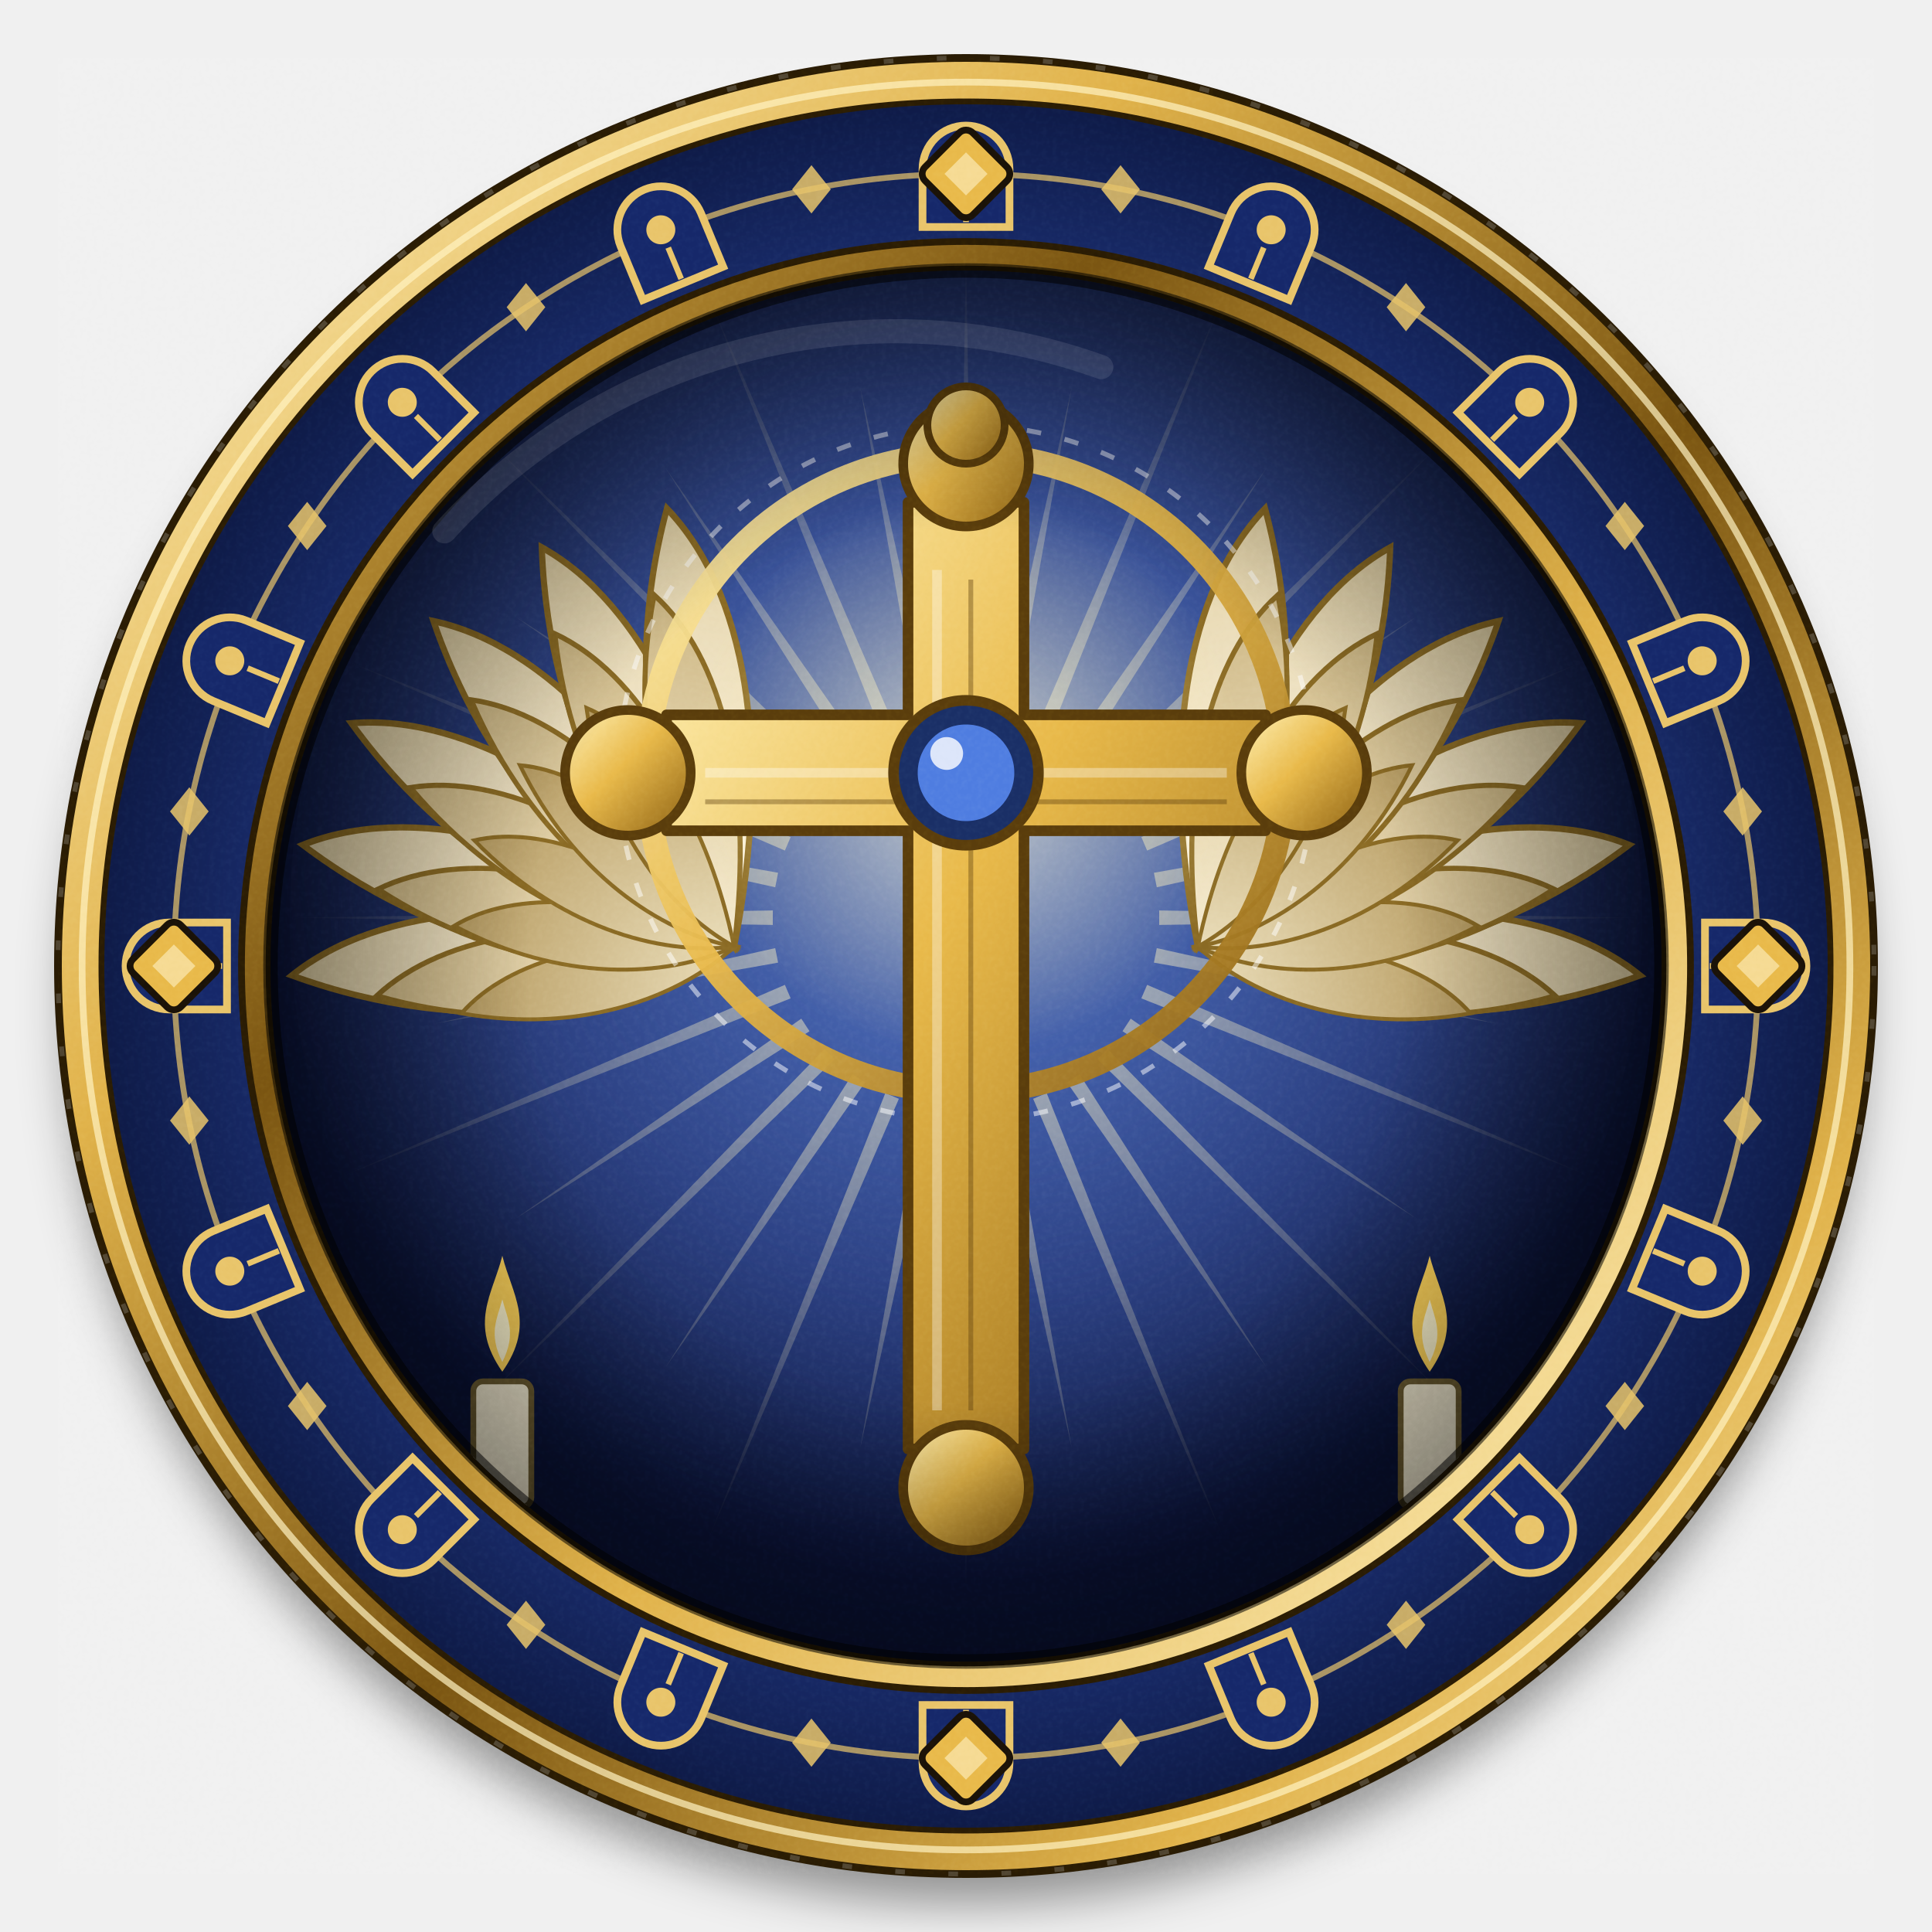
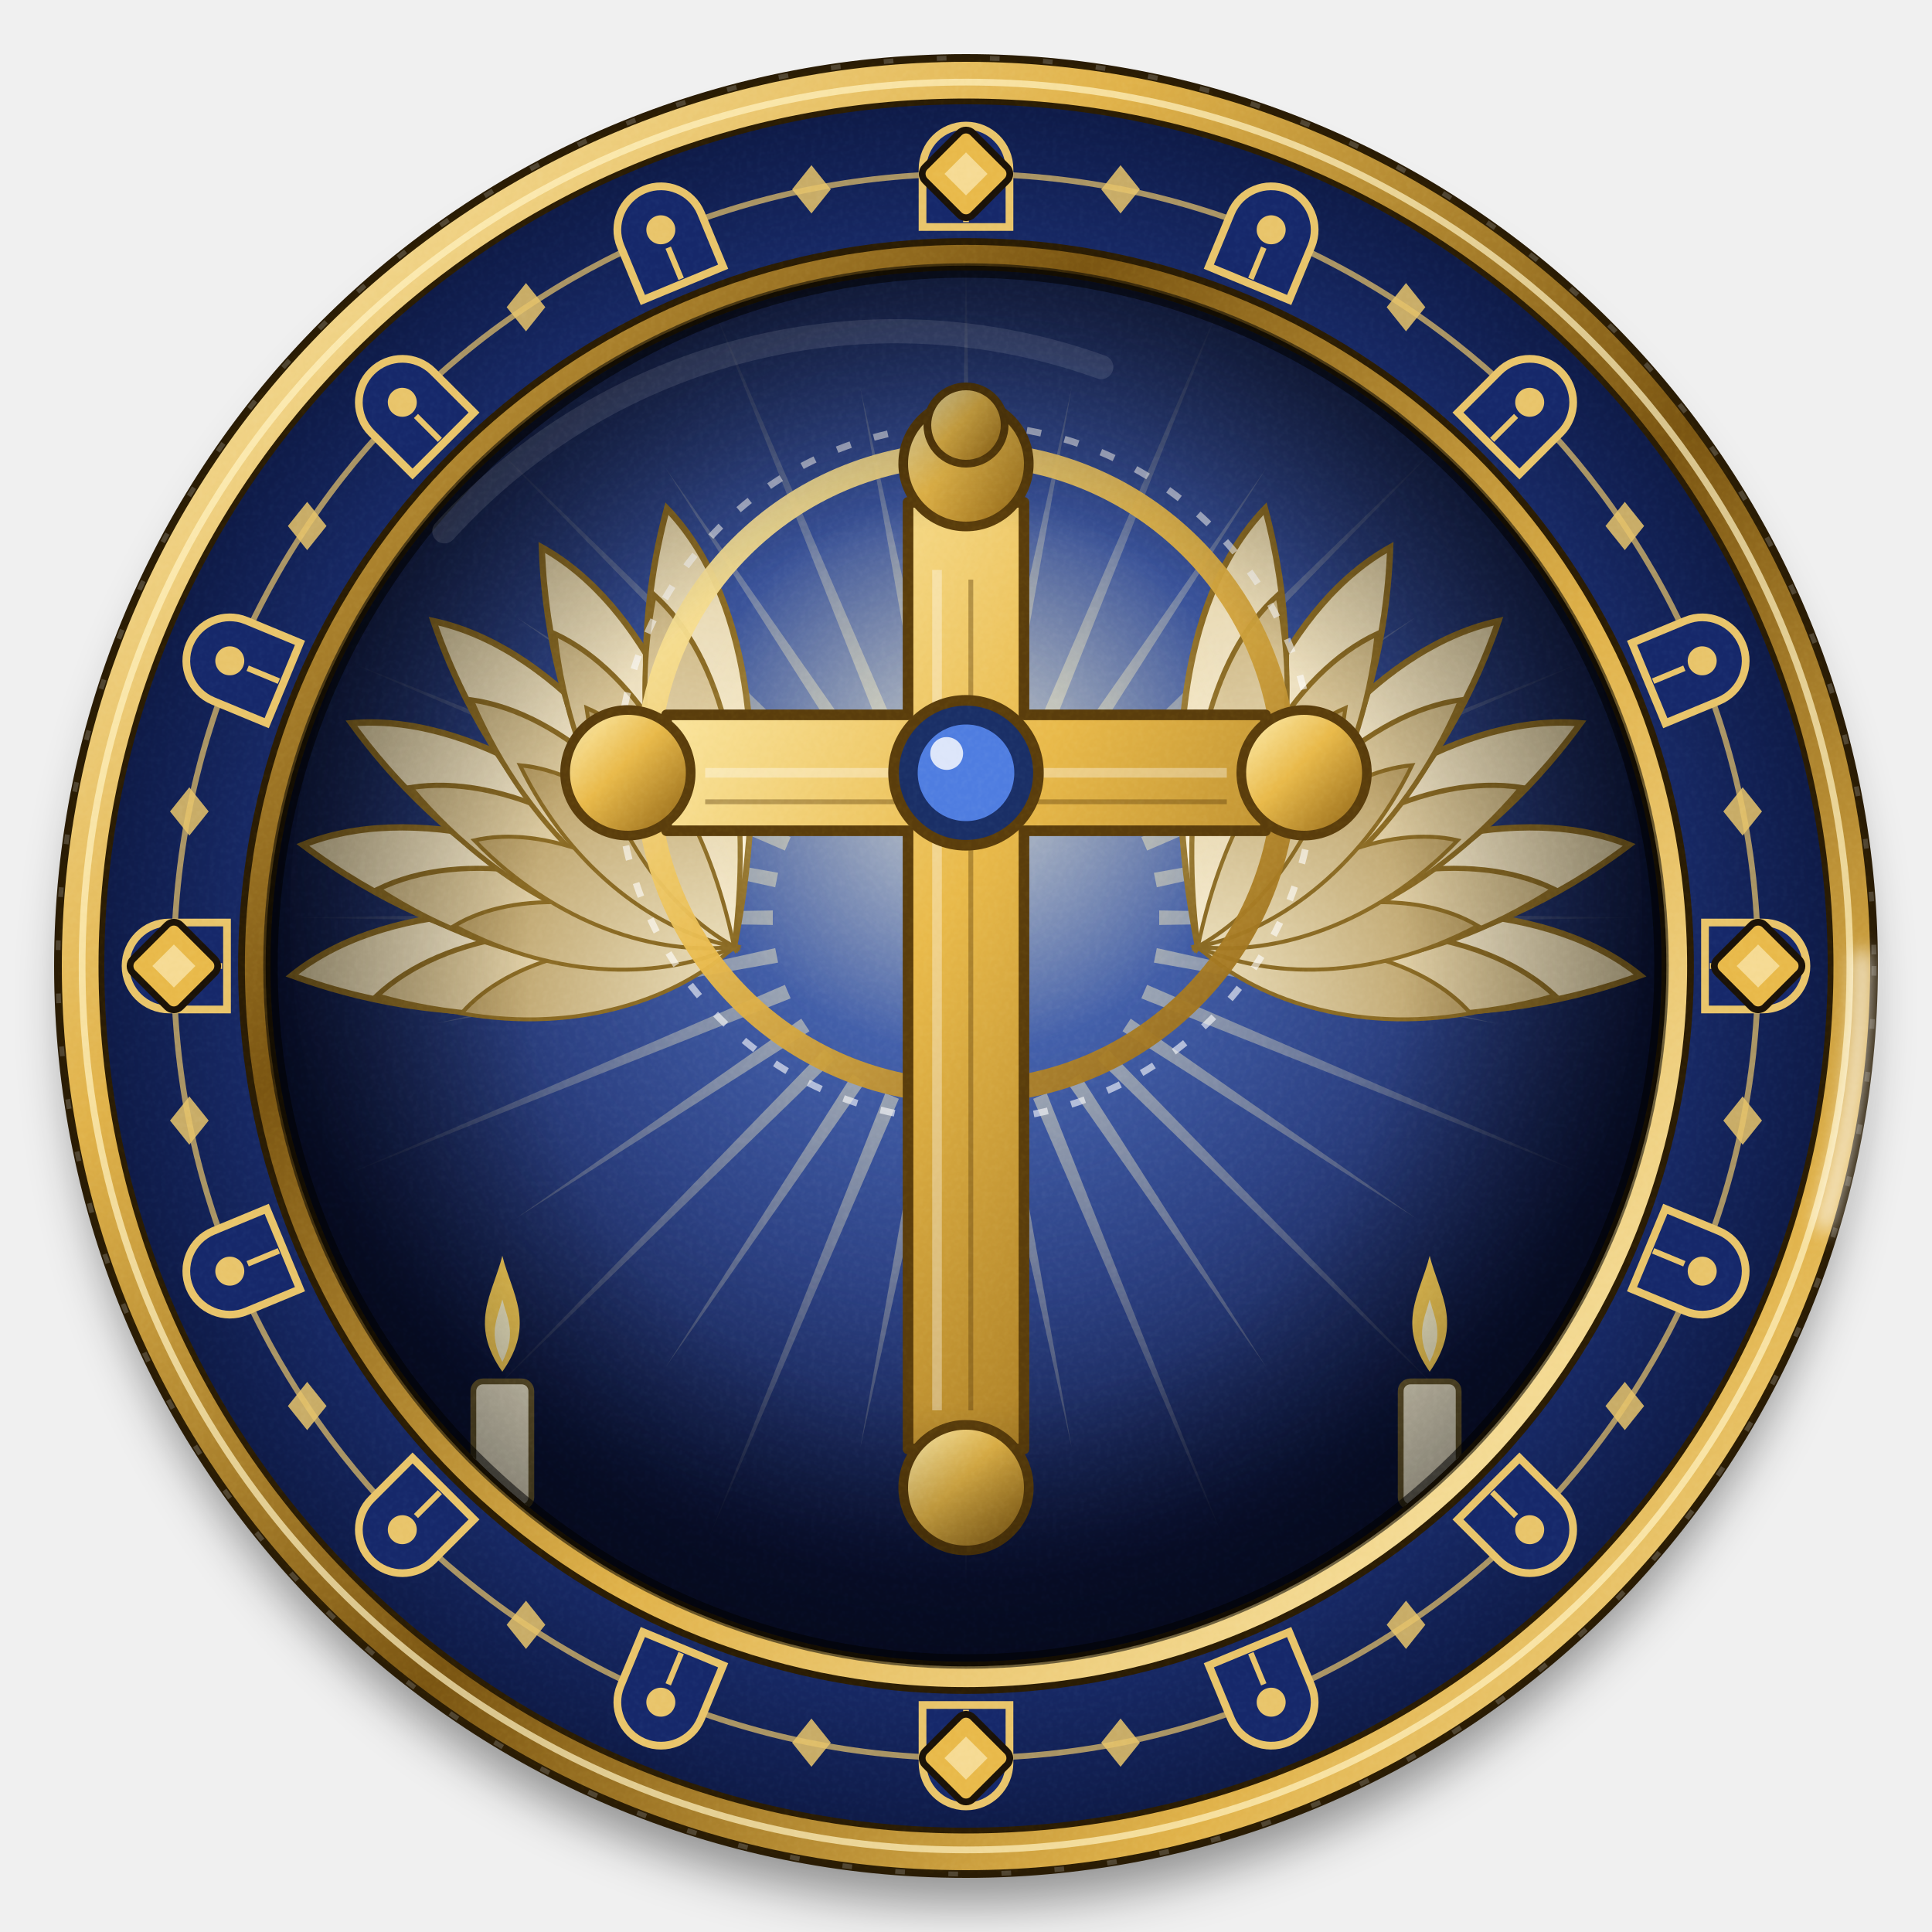
<svg xmlns="http://www.w3.org/2000/svg" width="400" height="400" viewBox="0 0 400 400" role="img" aria-label="Жрец">
  <defs>
-     <style>.p-fl{transform-box:fill-box;transform-origin:50% 100%;animation:p-fl 1.6s ease-in-out infinite alternate}@keyframes p-fl{from{transform:scale(1,.9) rotate(-3deg)}to{transform:scale(.92,1.08) rotate(3deg)}}
+     <style>.p-br{transform-box:fill-box;transform-origin:center;animation:p-br 7s ease-in-out infinite alternate}@keyframes p-br{from{transform:translateY(1.5px) scale(.996)}to{transform:translateY(-2px) scale(1.012)}}.p-rim{transform-box:fill-box;transform-origin:center;animation:p-rim 8s linear infinite}@keyframes p-rim{to{transform:rotate(360deg)}}.p-gem{animation:p-gem 3s ease-in-out infinite}@keyframes p-gem{0%,100%{opacity:.7}50%{opacity:1}}.p-fl{transform-box:fill-box;transform-origin:50% 100%;animation:p-fl 1.6s ease-in-out infinite alternate}@keyframes p-fl{from{transform:scale(1,.9) rotate(-3deg)}to{transform:scale(.92,1.08) rotate(3deg)}}
.p-sp{opacity:0;animation:p-sp 4.4s ease-in-out infinite;transform-box:fill-box;transform-origin:center}@keyframes p-sp{0%,100%{opacity:0;transform:scale(.4)}50%{opacity:1;transform:scale(1.2)}}
+ .p-halo{transform-box:fill-box;transform-origin:center;animation:p-halo 24s linear infinite}@keyframes p-halo{to{transform:rotate(360deg)}}
+ .p-rays{transform-box:fill-box;transform-origin:center;animation:p-halo 90s linear infinite}
+ .p-pulse{animation:p-pulse 3.5s ease-in-out infinite alternate}@keyframes p-pulse{from{opacity:.55}to{opacity:1}}
.p-wing{transform-box:fill-box;transform-origin:center;animation:p-w 6s ease-in-out infinite alternate}@keyframes p-w{from{transform:scale(1)}to{transform:scale(1.025)}}@media (prefers-reduced-motion:reduce){*{animation:none!important}}</style>
    <linearGradient id="p-metal" x1="0" y1="0" x2="1" y2="1">
      <stop offset="0" stop-color="#fff2c0" />
      <stop offset=".3" stop-color="#e0b24a" />
      <stop offset=".55" stop-color="#7a5512" />
      <stop offset=".8" stop-color="#e0b24a" />
      <stop offset="1" stop-color="#fff2c0" />
    </linearGradient>
    <linearGradient id="p-metal2" x1="1" y1="1" x2="0" y2="0">
      <stop offset="0" stop-color="#fff2c0" />
      <stop offset=".4" stop-color="#e0b24a" />
      <stop offset=".7" stop-color="#7a5512" />
      <stop offset="1" stop-color="#e0b24a" />
    </linearGradient>
    <radialGradient id="p-field" cx="200" cy="178" r="150" gradientUnits="userSpaceOnUse">
      <stop offset="0" stop-color="#3b5aa8" />
      <stop offset=".6" stop-color="#1f3170" />
      <stop offset="1" stop-color="#0a1235" />
    </radialGradient>
    <radialGradient id="p-vig" cx="200" cy="200" r="146" gradientUnits="userSpaceOnUse">
      <stop offset=".62" stop-color="#000" stop-opacity="0" />
      <stop offset="1" stop-color="#000" stop-opacity=".46" />
    </radialGradient>
    <radialGradient id="p-ringfill" cx="200" cy="200" r="180" gradientUnits="userSpaceOnUse">
      <stop offset=".78" stop-color="#1a2d6e" />
      <stop offset="1" stop-color="#0e1a46" />
    </radialGradient>
    <filter id="p-bl" x="-30%" y="-30%" width="160%" height="160%">
      <feGaussianBlur stdDeviation="5" />
    </filter>
    <filter id="p-bl2" x="-50%" y="-50%" width="200%" height="200%">
      <feGaussianBlur stdDeviation="2" />
    </filter>
    <filter id="p-grain" x="0" y="0" width="100%" height="100%">
      <feTurbulence type="fractalNoise" baseFrequency=".9" numOctaves="2" seed="4" />
      <feColorMatrix type="matrix" values="0 0 0 0 1  0 0 0 0 .95  0 0 0 0 .85  0 0 0 .7 -.28" />
    </filter>
    <clipPath id="p-clip">
      <circle cx="200" cy="200" r="144" />
    </clipPath>
+     <clipPath id="p-rim">
+       <circle cx="200" cy="200" r="188" />
+     </clipPath>
    <linearGradient id="p-gold" x1="0" y1="0" x2="1" y2="1">
      <stop offset="0" stop-color="#fff2b8" />
      <stop offset=".45" stop-color="#e8b94a" />
      <stop offset="1" stop-color="#8a5f12" />
    </linearGradient>
    <linearGradient id="p-w1" x1="0" y1="0" x2="1" y2="0">
      <stop offset="0" stop-color="#fffaf0" />
      <stop offset="1" stop-color="#e3d2a6" />
    </linearGradient>
    <linearGradient id="p-w2" x1="0" y1="0" x2="1" y2="0">
      <stop offset="0" stop-color="#f6ecd2" />
      <stop offset="1" stop-color="#cdb784" />
    </linearGradient>
    <linearGradient id="p-w3" x1="0" y1="0" x2="1" y2="0">
      <stop offset="0" stop-color="#e9dcb8" />
      <stop offset="1" stop-color="#b79c62" />
    </linearGradient>
    <radialGradient id="p-ray" cx="200" cy="190" r="140" gradientUnits="userSpaceOnUse">
      <stop offset="0" stop-color="#fff4c0" stop-opacity=".65" />
      <stop offset="1" stop-color="#fff4c0" stop-opacity="0" />
    </radialGradient>
    <radialGradient id="p-aura">
      <stop offset="0" stop-color="#fff8d6" stop-opacity=".7" />
      <stop offset="1" stop-color="#ffe9a0" stop-opacity="0" />
    </radialGradient>
    <radialGradient id="p-sky" cx="200" cy="170" r="150" gradientUnits="userSpaceOnUse">
      <stop offset="0" stop-color="#6c8fe0" stop-opacity=".5" />
      <stop offset="1" stop-color="#6c8fe0" stop-opacity="0" />
    </radialGradient>
  </defs>
  <circle cx="200" cy="208" r="186" fill="#000" opacity=".4" filter="url(#p-bl)" />
  <circle cx="200" cy="200" r="188" fill="url(#p-metal)" />
  <circle cx="200" cy="200" r="188" fill="none" stroke="#2a1c04" stroke-width="1.6" />
  <circle cx="200" cy="200" r="183" fill="none" stroke="#fff2c0" stroke-width="1.4" opacity=".7" />
  <circle cx="200" cy="200" r="179" fill="url(#p-ringfill)" stroke="#2a1c04" stroke-width="1.2" />
  <circle cx="200" cy="200" r="164" fill="none" stroke="#e8c46a" stroke-width="1.2" opacity=".7" />
  <g transform="translate(200.0 36.0) rotate(0.0)">
    <path d="M-9,11 V-1 A9,9 0 0 1 9,-1 V11 Z" fill="#16286a" stroke="#e8c46a" stroke-width="1.6" />
    <circle cx="0" cy="-1" r="3" fill="#e8c46a" />
    <path d="M0,3 V10" stroke="#e8c46a" stroke-width="1.2" />
  </g>
  <path d="M232.0,34.2 l4,5 l-4,5 l-4,-5 Z" fill="#e8c46a" opacity=".85" />
  <g transform="translate(262.8 48.5) rotate(22.5)">
    <path d="M-9,11 V-1 A9,9 0 0 1 9,-1 V11 Z" fill="#16286a" stroke="#e8c46a" stroke-width="1.6" />
    <circle cx="0" cy="-1" r="3" fill="#e8c46a" />
    <path d="M0,3 V10" stroke="#e8c46a" stroke-width="1.2" />
  </g>
  <path d="M291.1,58.6 l4,5 l-4,5 l-4,-5 Z" fill="#e8c46a" opacity=".85" />
  <g transform="translate(316.0 84.0) rotate(45.0)">
    <path d="M-9,11 V-1 A9,9 0 0 1 9,-1 V11 Z" fill="#16286a" stroke="#e8c46a" stroke-width="1.6" />
    <circle cx="0" cy="-1" r="3" fill="#e8c46a" />
    <path d="M0,3 V10" stroke="#e8c46a" stroke-width="1.2" />
  </g>
  <path d="M336.4,103.9 l4,5 l-4,5 l-4,-5 Z" fill="#e8c46a" opacity=".85" />
  <g transform="translate(351.5 137.2) rotate(67.5)">
    <path d="M-9,11 V-1 A9,9 0 0 1 9,-1 V11 Z" fill="#16286a" stroke="#e8c46a" stroke-width="1.6" />
    <circle cx="0" cy="-1" r="3" fill="#e8c46a" />
    <path d="M0,3 V10" stroke="#e8c46a" stroke-width="1.2" />
  </g>
  <path d="M360.8,163.0 l4,5 l-4,5 l-4,-5 Z" fill="#e8c46a" opacity=".85" />
  <g transform="translate(364.0 200.0) rotate(90.0)">
    <path d="M-9,11 V-1 A9,9 0 0 1 9,-1 V11 Z" fill="#16286a" stroke="#e8c46a" stroke-width="1.6" />
    <circle cx="0" cy="-1" r="3" fill="#e8c46a" />
    <path d="M0,3 V10" stroke="#e8c46a" stroke-width="1.2" />
  </g>
  <path d="M360.8,227.0 l4,5 l-4,5 l-4,-5 Z" fill="#e8c46a" opacity=".85" />
  <g transform="translate(351.5 262.8) rotate(112.5)">
    <path d="M-9,11 V-1 A9,9 0 0 1 9,-1 V11 Z" fill="#16286a" stroke="#e8c46a" stroke-width="1.6" />
    <circle cx="0" cy="-1" r="3" fill="#e8c46a" />
    <path d="M0,3 V10" stroke="#e8c46a" stroke-width="1.2" />
  </g>
  <path d="M336.4,286.1 l4,5 l-4,5 l-4,-5 Z" fill="#e8c46a" opacity=".85" />
  <g transform="translate(316.0 316.0) rotate(135.0)">
    <path d="M-9,11 V-1 A9,9 0 0 1 9,-1 V11 Z" fill="#16286a" stroke="#e8c46a" stroke-width="1.6" />
    <circle cx="0" cy="-1" r="3" fill="#e8c46a" />
    <path d="M0,3 V10" stroke="#e8c46a" stroke-width="1.2" />
  </g>
  <path d="M291.1,331.4 l4,5 l-4,5 l-4,-5 Z" fill="#e8c46a" opacity=".85" />
  <g transform="translate(262.8 351.5) rotate(157.5)">
    <path d="M-9,11 V-1 A9,9 0 0 1 9,-1 V11 Z" fill="#16286a" stroke="#e8c46a" stroke-width="1.6" />
    <circle cx="0" cy="-1" r="3" fill="#e8c46a" />
    <path d="M0,3 V10" stroke="#e8c46a" stroke-width="1.2" />
  </g>
  <path d="M232.0,355.8 l4,5 l-4,5 l-4,-5 Z" fill="#e8c46a" opacity=".85" />
  <g transform="translate(200.0 364.0) rotate(180.0)">
    <path d="M-9,11 V-1 A9,9 0 0 1 9,-1 V11 Z" fill="#16286a" stroke="#e8c46a" stroke-width="1.6" />
    <circle cx="0" cy="-1" r="3" fill="#e8c46a" />
    <path d="M0,3 V10" stroke="#e8c46a" stroke-width="1.2" />
  </g>
  <path d="M168.0,355.8 l4,5 l-4,5 l-4,-5 Z" fill="#e8c46a" opacity=".85" />
  <g transform="translate(137.2 351.5) rotate(202.5)">
    <path d="M-9,11 V-1 A9,9 0 0 1 9,-1 V11 Z" fill="#16286a" stroke="#e8c46a" stroke-width="1.6" />
    <circle cx="0" cy="-1" r="3" fill="#e8c46a" />
    <path d="M0,3 V10" stroke="#e8c46a" stroke-width="1.2" />
  </g>
  <path d="M108.9,331.4 l4,5 l-4,5 l-4,-5 Z" fill="#e8c46a" opacity=".85" />
  <g transform="translate(84.0 316.0) rotate(225.0)">
    <path d="M-9,11 V-1 A9,9 0 0 1 9,-1 V11 Z" fill="#16286a" stroke="#e8c46a" stroke-width="1.6" />
    <circle cx="0" cy="-1" r="3" fill="#e8c46a" />
    <path d="M0,3 V10" stroke="#e8c46a" stroke-width="1.2" />
  </g>
  <path d="M63.6,286.1 l4,5 l-4,5 l-4,-5 Z" fill="#e8c46a" opacity=".85" />
  <g transform="translate(48.5 262.8) rotate(247.5)">
    <path d="M-9,11 V-1 A9,9 0 0 1 9,-1 V11 Z" fill="#16286a" stroke="#e8c46a" stroke-width="1.6" />
    <circle cx="0" cy="-1" r="3" fill="#e8c46a" />
    <path d="M0,3 V10" stroke="#e8c46a" stroke-width="1.2" />
  </g>
  <path d="M39.2,227.0 l4,5 l-4,5 l-4,-5 Z" fill="#e8c46a" opacity=".85" />
  <g transform="translate(36.0 200.0) rotate(270.0)">
    <path d="M-9,11 V-1 A9,9 0 0 1 9,-1 V11 Z" fill="#16286a" stroke="#e8c46a" stroke-width="1.6" />
    <circle cx="0" cy="-1" r="3" fill="#e8c46a" />
    <path d="M0,3 V10" stroke="#e8c46a" stroke-width="1.2" />
  </g>
  <path d="M39.2,163.0 l4,5 l-4,5 l-4,-5 Z" fill="#e8c46a" opacity=".85" />
  <g transform="translate(48.5 137.2) rotate(292.5)">
    <path d="M-9,11 V-1 A9,9 0 0 1 9,-1 V11 Z" fill="#16286a" stroke="#e8c46a" stroke-width="1.6" />
    <circle cx="0" cy="-1" r="3" fill="#e8c46a" />
    <path d="M0,3 V10" stroke="#e8c46a" stroke-width="1.2" />
  </g>
  <path d="M63.6,103.9 l4,5 l-4,5 l-4,-5 Z" fill="#e8c46a" opacity=".85" />
  <g transform="translate(84.0 84.0) rotate(315.0)">
    <path d="M-9,11 V-1 A9,9 0 0 1 9,-1 V11 Z" fill="#16286a" stroke="#e8c46a" stroke-width="1.6" />
    <circle cx="0" cy="-1" r="3" fill="#e8c46a" />
    <path d="M0,3 V10" stroke="#e8c46a" stroke-width="1.2" />
  </g>
  <path d="M108.9,58.6 l4,5 l-4,5 l-4,-5 Z" fill="#e8c46a" opacity=".85" />
  <g transform="translate(137.2 48.5) rotate(337.5)">
    <path d="M-9,11 V-1 A9,9 0 0 1 9,-1 V11 Z" fill="#16286a" stroke="#e8c46a" stroke-width="1.6" />
    <circle cx="0" cy="-1" r="3" fill="#e8c46a" />
    <path d="M0,3 V10" stroke="#e8c46a" stroke-width="1.2" />
  </g>
  <path d="M168.0,34.2 l4,5 l-4,5 l-4,-5 Z" fill="#e8c46a" opacity=".85" />
  <circle cx="200" cy="200" r="150" fill="url(#p-metal2)" stroke="#2a1c04" stroke-width="1.4" />
  <circle cx="200" cy="200" r="145" fill="#2a1c04" />
  <circle cx="200" cy="200" r="144" fill="url(#p-field)" />
  <g clip-path="url(#p-clip)">
-     <circle cx="200" cy="190" r="140" fill="url(#p-sky)" />
-     <path d="M240.0,188.5 L340.0,190.0 L240.0,191.5 Z" fill="url(#p-ray)" />
-     <path d="M239.5,196.3 L309.8,211.9 L238.9,199.3 Z" fill="url(#p-ray)" />
-     <path d="M237.5,203.9 L329.3,243.6 L236.3,206.7 Z" fill="url(#p-ray)" />
-     <path d="M234.1,210.9 L293.1,252.2 L232.4,213.5 Z" fill="url(#p-ray)" />
-     <path d="M229.3,217.2 L299.0,289.0 L227.2,219.3 Z" fill="url(#p-ray)" />
-     <path d="M223.5,222.4 L262.2,283.1 L220.9,224.1 Z" fill="url(#p-ray)" />
-     <path d="M216.7,226.3 L253.6,319.3 L213.9,227.5 Z" fill="url(#p-ray)" />
-     <path d="M209.3,228.9 L221.9,299.8 L206.3,229.5 Z" fill="url(#p-ray)" />
-     <path d="M201.5,230.0 L200.0,330.0 L198.5,230.0 Z" fill="url(#p-ray)" />
-     <path d="M193.7,229.5 L178.1,299.8 L190.7,228.9 Z" fill="url(#p-ray)" />
-     <path d="M186.1,227.5 L146.4,319.3 L183.3,226.3 Z" fill="url(#p-ray)" />
-     <path d="M179.1,224.1 L137.8,283.1 L176.5,222.4 Z" fill="url(#p-ray)" />
-     <path d="M172.8,219.3 L101.0,289.0 L170.7,217.2 Z" fill="url(#p-ray)" />
-     <path d="M167.6,213.5 L106.9,252.2 L165.9,210.9 Z" fill="url(#p-ray)" />
-     <path d="M163.7,206.7 L70.7,243.6 L162.5,203.9 Z" fill="url(#p-ray)" />
-     <path d="M161.1,199.3 L90.2,211.9 L160.5,196.3 Z" fill="url(#p-ray)" />
-     <path d="M160.0,191.5 L60.0,190.0 L160.0,188.5 Z" fill="url(#p-ray)" />
-     <path d="M160.5,183.7 L90.2,168.1 L161.1,180.7 Z" fill="url(#p-ray)" />
-     <path d="M162.5,176.1 L70.7,136.4 L163.7,173.3 Z" fill="url(#p-ray)" />
-     <path d="M165.9,169.1 L106.9,127.8 L167.6,166.5 Z" fill="url(#p-ray)" />
-     <path d="M170.7,162.8 L101.0,91.0 L172.8,160.7 Z" fill="url(#p-ray)" />
-     <path d="M176.5,157.6 L137.8,96.9 L179.1,155.9 Z" fill="url(#p-ray)" />
-     <path d="M183.3,153.7 L146.4,60.7 L186.1,152.5 Z" fill="url(#p-ray)" />
-     <path d="M190.7,151.1 L178.1,80.2 L193.7,150.5 Z" fill="url(#p-ray)" />
-     <path d="M198.5,150.0 L200.0,50.0 L201.5,150.0 Z" fill="url(#p-ray)" />
-     <path d="M206.3,150.5 L221.9,80.2 L209.3,151.1 Z" fill="url(#p-ray)" />
-     <path d="M213.9,152.5 L253.6,60.7 L216.7,153.7 Z" fill="url(#p-ray)" />
-     <path d="M220.9,155.9 L262.2,96.9 L223.5,157.6 Z" fill="url(#p-ray)" />
-     <path d="M227.2,160.7 L299.0,91.0 L229.3,162.8 Z" fill="url(#p-ray)" />
-     <path d="M232.4,166.5 L293.1,127.8 L234.1,169.1 Z" fill="url(#p-ray)" />
-     <path d="M236.3,173.3 L329.3,136.4 L237.5,176.1 Z" fill="url(#p-ray)" />
-     <path d="M238.9,180.7 L309.8,168.1 L239.5,183.7 Z" fill="url(#p-ray)" />
-     <g class="p-wing">
-       <path d="M0,0 C10,-14 30,-26 56,-26 C48,-12 28,-2 0,0 Z" transform="translate(152 196) rotate(200) scale(1.50 1.42)" fill="url(#p-w1)" stroke="#8a6a24" stroke-width=".9" />
-       <path d="M0,0 C10,-14 30,-26 56,-26 C48,-12 28,-2 0,0 Z" transform="translate(152 196) rotate(217) scale(1.50 1.42)" fill="url(#p-w1)" stroke="#8a6a24" stroke-width=".9" />
-       <path d="M0,0 C10,-14 30,-26 56,-26 C48,-12 28,-2 0,0 Z" transform="translate(152 196) rotate(234) scale(1.50 1.42)" fill="url(#p-w1)" stroke="#8a6a24" stroke-width=".9" />
-       <path d="M0,0 C10,-14 30,-26 56,-26 C48,-12 28,-2 0,0 Z" transform="translate(152 196) rotate(251) scale(1.50 1.42)" fill="url(#p-w1)" stroke="#8a6a24" stroke-width=".9" />
-       <path d="M0,0 C10,-14 30,-26 56,-26 C48,-12 28,-2 0,0 Z" transform="translate(152 196) rotate(268) scale(1.50 1.42)" fill="url(#p-w1)" stroke="#8a6a24" stroke-width=".9" />
-       <path d="M0,0 C10,-14 30,-26 56,-26 C48,-12 28,-2 0,0 Z" transform="translate(152 196) rotate(285) scale(1.50 1.42)" fill="url(#p-w1)" stroke="#8a6a24" stroke-width=".9" />
-       <path d="M0,0 C10,-14 30,-26 56,-26 C48,-12 28,-2 0,0 Z" transform="translate(152 196) rotate(196) scale(1.22 1.16)" fill="url(#p-w2)" stroke="#8a6a24" stroke-width=".9" />
-       <path d="M0,0 C10,-14 30,-26 56,-26 C48,-12 28,-2 0,0 Z" transform="translate(152 196) rotate(213) scale(1.22 1.16)" fill="url(#p-w2)" stroke="#8a6a24" stroke-width=".9" />
-       <path d="M0,0 C10,-14 30,-26 56,-26 C48,-12 28,-2 0,0 Z" transform="translate(152 196) rotate(230) scale(1.22 1.16)" fill="url(#p-w2)" stroke="#8a6a24" stroke-width=".9" />
-       <path d="M0,0 C10,-14 30,-26 56,-26 C48,-12 28,-2 0,0 Z" transform="translate(152 196) rotate(247) scale(1.22 1.16)" fill="url(#p-w2)" stroke="#8a6a24" stroke-width=".9" />
-       <path d="M0,0 C10,-14 30,-26 56,-26 C48,-12 28,-2 0,0 Z" transform="translate(152 196) rotate(264) scale(1.22 1.16)" fill="url(#p-w2)" stroke="#8a6a24" stroke-width=".9" />
-       <path d="M0,0 C10,-14 30,-26 56,-26 C48,-12 28,-2 0,0 Z" transform="translate(152 196) rotate(281) scale(1.22 1.16)" fill="url(#p-w2)" stroke="#8a6a24" stroke-width=".9" />
-       <path d="M0,0 C10,-14 30,-26 56,-26 C48,-12 28,-2 0,0 Z" transform="translate(152 196) rotate(190) scale(0.95 0.90)" fill="url(#p-w3)" stroke="#8a6a24" stroke-width=".9" />
-       <path d="M0,0 C10,-14 30,-26 56,-26 C48,-12 28,-2 0,0 Z" transform="translate(152 196) rotate(208) scale(0.95 0.90)" fill="url(#p-w3)" stroke="#8a6a24" stroke-width=".9" />
-       <path d="M0,0 C10,-14 30,-26 56,-26 C48,-12 28,-2 0,0 Z" transform="translate(152 196) rotate(226) scale(0.95 0.90)" fill="url(#p-w3)" stroke="#8a6a24" stroke-width=".9" />
-       <path d="M0,0 C10,-14 30,-26 56,-26 C48,-12 28,-2 0,0 Z" transform="translate(152 196) rotate(244) scale(0.95 0.90)" fill="url(#p-w3)" stroke="#8a6a24" stroke-width=".9" />
-       <path d="M0,0 C10,-14 30,-26 56,-26 C48,-12 28,-2 0,0 Z" transform="translate(152 196) rotate(262) scale(0.95 0.90)" fill="url(#p-w3)" stroke="#8a6a24" stroke-width=".9" />
-       <g transform="translate(400,0) scale(-1,1)">
+     <g class="p-br">
+       <circle cx="200" cy="190" r="140" fill="url(#p-sky)" />
+       <g class="p-rays">
+         <path d="M240.0,188.5 L340.0,190.0 L240.0,191.5 Z" fill="url(#p-ray)" />
+         <path d="M239.5,196.3 L309.8,211.9 L238.9,199.3 Z" fill="url(#p-ray)" />
+         <path d="M237.5,203.9 L329.3,243.6 L236.3,206.7 Z" fill="url(#p-ray)" />
+         <path d="M234.1,210.9 L293.1,252.2 L232.4,213.5 Z" fill="url(#p-ray)" />
+         <path d="M229.3,217.2 L299.0,289.0 L227.2,219.3 Z" fill="url(#p-ray)" />
+         <path d="M223.5,222.4 L262.2,283.1 L220.9,224.1 Z" fill="url(#p-ray)" />
+         <path d="M216.7,226.3 L253.6,319.3 L213.9,227.5 Z" fill="url(#p-ray)" />
+         <path d="M209.3,228.9 L221.9,299.8 L206.3,229.5 Z" fill="url(#p-ray)" />
+         <path d="M201.5,230.0 L200.0,330.0 L198.5,230.0 Z" fill="url(#p-ray)" />
+         <path d="M193.7,229.5 L178.1,299.8 L190.7,228.9 Z" fill="url(#p-ray)" />
+         <path d="M186.1,227.5 L146.4,319.3 L183.3,226.3 Z" fill="url(#p-ray)" />
+         <path d="M179.1,224.1 L137.8,283.1 L176.5,222.4 Z" fill="url(#p-ray)" />
+         <path d="M172.8,219.3 L101.0,289.0 L170.7,217.2 Z" fill="url(#p-ray)" />
+         <path d="M167.6,213.5 L106.9,252.2 L165.9,210.9 Z" fill="url(#p-ray)" />
+         <path d="M163.7,206.7 L70.7,243.6 L162.5,203.9 Z" fill="url(#p-ray)" />
+         <path d="M161.1,199.3 L90.2,211.9 L160.5,196.3 Z" fill="url(#p-ray)" />
+         <path d="M160.0,191.5 L60.0,190.0 L160.0,188.5 Z" fill="url(#p-ray)" />
+         <path d="M160.5,183.7 L90.2,168.1 L161.1,180.7 Z" fill="url(#p-ray)" />
+         <path d="M162.5,176.1 L70.7,136.4 L163.7,173.3 Z" fill="url(#p-ray)" />
+         <path d="M165.9,169.1 L106.9,127.8 L167.6,166.5 Z" fill="url(#p-ray)" />
+         <path d="M170.7,162.8 L101.0,91.0 L172.8,160.7 Z" fill="url(#p-ray)" />
+         <path d="M176.5,157.6 L137.8,96.9 L179.1,155.9 Z" fill="url(#p-ray)" />
+         <path d="M183.3,153.7 L146.4,60.7 L186.1,152.5 Z" fill="url(#p-ray)" />
+         <path d="M190.7,151.1 L178.1,80.2 L193.7,150.5 Z" fill="url(#p-ray)" />
+         <path d="M198.5,150.0 L200.0,50.0 L201.5,150.0 Z" fill="url(#p-ray)" />
+         <path d="M206.3,150.5 L221.9,80.2 L209.3,151.1 Z" fill="url(#p-ray)" />
+         <path d="M213.9,152.5 L253.6,60.7 L216.7,153.7 Z" fill="url(#p-ray)" />
+         <path d="M220.9,155.9 L262.2,96.9 L223.5,157.6 Z" fill="url(#p-ray)" />
+         <path d="M227.2,160.7 L299.0,91.0 L229.3,162.8 Z" fill="url(#p-ray)" />
+         <path d="M232.4,166.5 L293.1,127.8 L234.1,169.1 Z" fill="url(#p-ray)" />
+         <path d="M236.3,173.3 L329.3,136.4 L237.5,176.1 Z" fill="url(#p-ray)" />
+         <path d="M238.9,180.7 L309.8,168.1 L239.5,183.7 Z" fill="url(#p-ray)" />
+       </g>
+       <g class="p-wing">
        <path d="M0,0 C10,-14 30,-26 56,-26 C48,-12 28,-2 0,0 Z" transform="translate(152 196) rotate(200) scale(1.50 1.42)" fill="url(#p-w1)" stroke="#8a6a24" stroke-width=".9" />
        <path d="M0,0 C10,-14 30,-26 56,-26 C48,-12 28,-2 0,0 Z" transform="translate(152 196) rotate(217) scale(1.50 1.42)" fill="url(#p-w1)" stroke="#8a6a24" stroke-width=".9" />
        <path d="M0,0 C10,-14 30,-26 56,-26 C48,-12 28,-2 0,0 Z" transform="translate(152 196) rotate(234) scale(1.50 1.42)" fill="url(#p-w1)" stroke="#8a6a24" stroke-width=".9" />
        <path d="M0,0 C10,-14 30,-26 56,-26 C48,-12 28,-2 0,0 Z" transform="translate(152 196) rotate(251) scale(1.50 1.42)" fill="url(#p-w1)" stroke="#8a6a24" stroke-width=".9" />
        <path d="M0,0 C10,-14 30,-26 56,-26 C48,-12 28,-2 0,0 Z" transform="translate(152 196) rotate(268) scale(1.50 1.42)" fill="url(#p-w1)" stroke="#8a6a24" stroke-width=".9" />
        <path d="M0,0 C10,-14 30,-26 56,-26 C48,-12 28,-2 0,0 Z" transform="translate(152 196) rotate(285) scale(1.50 1.42)" fill="url(#p-w1)" stroke="#8a6a24" stroke-width=".9" />
        <path d="M0,0 C10,-14 30,-26 56,-26 C48,-12 28,-2 0,0 Z" transform="translate(152 196) rotate(196) scale(1.22 1.16)" fill="url(#p-w2)" stroke="#8a6a24" stroke-width=".9" />
        <path d="M0,0 C10,-14 30,-26 56,-26 C48,-12 28,-2 0,0 Z" transform="translate(152 196) rotate(213) scale(1.22 1.16)" fill="url(#p-w2)" stroke="#8a6a24" stroke-width=".9" />
        <path d="M0,0 C10,-14 30,-26 56,-26 C48,-12 28,-2 0,0 Z" transform="translate(152 196) rotate(230) scale(1.22 1.16)" fill="url(#p-w2)" stroke="#8a6a24" stroke-width=".9" />
        <path d="M0,0 C10,-14 30,-26 56,-26 C48,-12 28,-2 0,0 Z" transform="translate(152 196) rotate(247) scale(1.22 1.16)" fill="url(#p-w2)" stroke="#8a6a24" stroke-width=".9" />
        <path d="M0,0 C10,-14 30,-26 56,-26 C48,-12 28,-2 0,0 Z" transform="translate(152 196) rotate(264) scale(1.22 1.16)" fill="url(#p-w2)" stroke="#8a6a24" stroke-width=".9" />
        <path d="M0,0 C10,-14 30,-26 56,-26 C48,-12 28,-2 0,0 Z" transform="translate(152 196) rotate(281) scale(1.22 1.16)" fill="url(#p-w2)" stroke="#8a6a24" stroke-width=".9" />
        <path d="M0,0 C10,-14 30,-26 56,-26 C48,-12 28,-2 0,0 Z" transform="translate(152 196) rotate(190) scale(0.95 0.90)" fill="url(#p-w3)" stroke="#8a6a24" stroke-width=".9" />
        <path d="M0,0 C10,-14 30,-26 56,-26 C48,-12 28,-2 0,0 Z" transform="translate(152 196) rotate(208) scale(0.95 0.90)" fill="url(#p-w3)" stroke="#8a6a24" stroke-width=".9" />
        <path d="M0,0 C10,-14 30,-26 56,-26 C48,-12 28,-2 0,0 Z" transform="translate(152 196) rotate(226) scale(0.95 0.90)" fill="url(#p-w3)" stroke="#8a6a24" stroke-width=".9" />
        <path d="M0,0 C10,-14 30,-26 56,-26 C48,-12 28,-2 0,0 Z" transform="translate(152 196) rotate(244) scale(0.95 0.90)" fill="url(#p-w3)" stroke="#8a6a24" stroke-width=".9" />
        <path d="M0,0 C10,-14 30,-26 56,-26 C48,-12 28,-2 0,0 Z" transform="translate(152 196) rotate(262) scale(0.95 0.90)" fill="url(#p-w3)" stroke="#8a6a24" stroke-width=".9" />
+         <g transform="translate(400,0) scale(-1,1)">
+           <path d="M0,0 C10,-14 30,-26 56,-26 C48,-12 28,-2 0,0 Z" transform="translate(152 196) rotate(200) scale(1.50 1.42)" fill="url(#p-w1)" stroke="#8a6a24" stroke-width=".9" />
+           <path d="M0,0 C10,-14 30,-26 56,-26 C48,-12 28,-2 0,0 Z" transform="translate(152 196) rotate(217) scale(1.50 1.42)" fill="url(#p-w1)" stroke="#8a6a24" stroke-width=".9" />
+           <path d="M0,0 C10,-14 30,-26 56,-26 C48,-12 28,-2 0,0 Z" transform="translate(152 196) rotate(234) scale(1.50 1.42)" fill="url(#p-w1)" stroke="#8a6a24" stroke-width=".9" />
+           <path d="M0,0 C10,-14 30,-26 56,-26 C48,-12 28,-2 0,0 Z" transform="translate(152 196) rotate(251) scale(1.50 1.42)" fill="url(#p-w1)" stroke="#8a6a24" stroke-width=".9" />
+           <path d="M0,0 C10,-14 30,-26 56,-26 C48,-12 28,-2 0,0 Z" transform="translate(152 196) rotate(268) scale(1.50 1.42)" fill="url(#p-w1)" stroke="#8a6a24" stroke-width=".9" />
+           <path d="M0,0 C10,-14 30,-26 56,-26 C48,-12 28,-2 0,0 Z" transform="translate(152 196) rotate(285) scale(1.50 1.42)" fill="url(#p-w1)" stroke="#8a6a24" stroke-width=".9" />
+           <path d="M0,0 C10,-14 30,-26 56,-26 C48,-12 28,-2 0,0 Z" transform="translate(152 196) rotate(196) scale(1.22 1.16)" fill="url(#p-w2)" stroke="#8a6a24" stroke-width=".9" />
+           <path d="M0,0 C10,-14 30,-26 56,-26 C48,-12 28,-2 0,0 Z" transform="translate(152 196) rotate(213) scale(1.22 1.16)" fill="url(#p-w2)" stroke="#8a6a24" stroke-width=".9" />
+           <path d="M0,0 C10,-14 30,-26 56,-26 C48,-12 28,-2 0,0 Z" transform="translate(152 196) rotate(230) scale(1.22 1.16)" fill="url(#p-w2)" stroke="#8a6a24" stroke-width=".9" />
+           <path d="M0,0 C10,-14 30,-26 56,-26 C48,-12 28,-2 0,0 Z" transform="translate(152 196) rotate(247) scale(1.22 1.16)" fill="url(#p-w2)" stroke="#8a6a24" stroke-width=".9" />
+           <path d="M0,0 C10,-14 30,-26 56,-26 C48,-12 28,-2 0,0 Z" transform="translate(152 196) rotate(264) scale(1.22 1.16)" fill="url(#p-w2)" stroke="#8a6a24" stroke-width=".9" />
+           <path d="M0,0 C10,-14 30,-26 56,-26 C48,-12 28,-2 0,0 Z" transform="translate(152 196) rotate(281) scale(1.22 1.16)" fill="url(#p-w2)" stroke="#8a6a24" stroke-width=".9" />
+           <path d="M0,0 C10,-14 30,-26 56,-26 C48,-12 28,-2 0,0 Z" transform="translate(152 196) rotate(190) scale(0.95 0.90)" fill="url(#p-w3)" stroke="#8a6a24" stroke-width=".9" />
+           <path d="M0,0 C10,-14 30,-26 56,-26 C48,-12 28,-2 0,0 Z" transform="translate(152 196) rotate(208) scale(0.95 0.90)" fill="url(#p-w3)" stroke="#8a6a24" stroke-width=".9" />
+           <path d="M0,0 C10,-14 30,-26 56,-26 C48,-12 28,-2 0,0 Z" transform="translate(152 196) rotate(226) scale(0.95 0.90)" fill="url(#p-w3)" stroke="#8a6a24" stroke-width=".9" />
+           <path d="M0,0 C10,-14 30,-26 56,-26 C48,-12 28,-2 0,0 Z" transform="translate(152 196) rotate(244) scale(0.95 0.90)" fill="url(#p-w3)" stroke="#8a6a24" stroke-width=".9" />
+           <path d="M0,0 C10,-14 30,-26 56,-26 C48,-12 28,-2 0,0 Z" transform="translate(152 196) rotate(262) scale(0.95 0.90)" fill="url(#p-w3)" stroke="#8a6a24" stroke-width=".9" />
+         </g>
+       </g>
+       <circle cx="200" cy="160" r="66" fill="none" stroke="url(#p-gold)" stroke-width="5" opacity=".95" />
+       <circle class="p-pulse" cx="200" cy="160" r="58" fill="url(#p-aura)" />
+       <circle class="p-halo" cx="200" cy="160" r="72" fill="none" stroke="#fff" stroke-width="1.4" opacity=".6" stroke-dasharray="3 5" />
+       <g>
+         <path d="M188,104 H212 V148 H262 V172 H212 V300 H188 V172 H138 V148 H188 Z" fill="url(#p-gold)" stroke="#5a3d0c" stroke-width="2.2" stroke-linejoin="round" />
+         <circle cx="200" cy="96" r="13" fill="url(#p-gold)" stroke="#5a3d0c" stroke-width="2" />
+         <circle cx="200" cy="308" r="13" fill="url(#p-gold)" stroke="#5a3d0c" stroke-width="2" />
+         <circle cx="130" cy="160" r="13" fill="url(#p-gold)" stroke="#5a3d0c" stroke-width="2" />
+         <circle cx="270" cy="160" r="13" fill="url(#p-gold)" stroke="#5a3d0c" stroke-width="2" />
+         <circle cx="200" cy="88" r="8" fill="url(#p-gold)" stroke="#5a3d0c" stroke-width="1.6" />
+         <path d="M194,118 V292 M146,160 H254" stroke="#fff" stroke-width="2" opacity=".35" />
+         <path d="M201,120 V292 M146,166 H254" stroke="#5a3d0c" stroke-width="1" opacity=".4" />
+         <circle cx="200" cy="160" r="15" fill="#1a2f66" stroke="#5a3d0c" stroke-width="2.2" />
+         <circle cx="200" cy="160" r="10" fill="#4f7de0" />
+         <circle cx="196" cy="156" r="3.4" fill="#fff" opacity=".8" />
+       </g>
+       <g transform="translate(104 286)">
+         <rect x="-6" y="0" width="12" height="26" rx="2" fill="#f4ecd2" stroke="#6a5a30" stroke-width="1.2" />
+         <path d="M0,-2 C-7,-12 -2,-18 0,-26 C2,-18 7,-12 0,-2 Z" fill="#ffd45a" class="p-fl" />
+         <path d="M0,-4 C-3,-10 -1,-13 0,-17 C1,-13 3,-10 0,-4 Z" fill="#fff7d0" class="p-fl" />
+       </g>
+       <g transform="translate(296 286)">
+         <rect x="-6" y="0" width="12" height="26" rx="2" fill="#f4ecd2" stroke="#6a5a30" stroke-width="1.2" />
+         <path d="M0,-2 C-7,-12 -2,-18 0,-26 C2,-18 7,-12 0,-2 Z" fill="#ffd45a" class="p-fl" />
+         <path d="M0,-4 C-3,-10 -1,-13 0,-17 C1,-13 3,-10 0,-4 Z" fill="#fff7d0" class="p-fl" />
+       </g>
+       <g transform="translate(84 100)">
+         <path class="p-sp" d="M0,-5 L1.4,-1.4 L5,0 L1.4,1.4 L0,5 L-1.4,1.4 L-5,0 L-1.4,-1.4Z" fill="#fff6d0" style="animation-delay:0s" />
+       </g>
+       <g transform="translate(318 108)">
+         <path class="p-sp" d="M0,-5 L1.4,-1.4 L5,0 L1.4,1.4 L0,5 L-1.4,1.4 L-5,0 L-1.4,-1.4Z" fill="#fff6d0" style="animation-delay:-1.2s" />
+       </g>
+       <g transform="translate(68 226)">
+         <path class="p-sp" d="M0,-5 L1.4,-1.4 L5,0 L1.4,1.4 L0,5 L-1.4,1.4 L-5,0 L-1.4,-1.4Z" fill="#fff6d0" style="animation-delay:-2.4s" />
+       </g>
+       <g transform="translate(336 232)">
+         <path class="p-sp" d="M0,-5 L1.4,-1.4 L5,0 L1.4,1.4 L0,5 L-1.4,1.4 L-5,0 L-1.4,-1.4Z" fill="#fff6d0" style="animation-delay:-3.6s" />
+       </g>
+       <g transform="translate(130 66)">
+         <path class="p-sp" d="M0,-5 L1.4,-1.4 L5,0 L1.4,1.4 L0,5 L-1.4,1.4 L-5,0 L-1.4,-1.4Z" fill="#fff6d0" style="animation-delay:-4.8s" />
+       </g>
+       <g transform="translate(270 62)">
+         <path class="p-sp" d="M0,-5 L1.4,-1.4 L5,0 L1.4,1.4 L0,5 L-1.4,1.4 L-5,0 L-1.4,-1.4Z" fill="#fff6d0" style="animation-delay:-0.6s" />
      </g>
    </g>
-     <circle cx="200" cy="160" r="66" fill="none" stroke="url(#p-gold)" stroke-width="5" opacity=".95" />
-     <circle cx="200" cy="160" r="58" fill="url(#p-aura)" />
-     <circle cx="200" cy="160" r="72" fill="none" stroke="#fff" stroke-width="1" opacity=".5" stroke-dasharray="3 5" />
-     <g>
-       <path d="M188,104 H212 V148 H262 V172 H212 V300 H188 V172 H138 V148 H188 Z" fill="url(#p-gold)" stroke="#5a3d0c" stroke-width="2.2" stroke-linejoin="round" />
-       <circle cx="200" cy="96" r="13" fill="url(#p-gold)" stroke="#5a3d0c" stroke-width="2" />
-       <circle cx="200" cy="308" r="13" fill="url(#p-gold)" stroke="#5a3d0c" stroke-width="2" />
-       <circle cx="130" cy="160" r="13" fill="url(#p-gold)" stroke="#5a3d0c" stroke-width="2" />
-       <circle cx="270" cy="160" r="13" fill="url(#p-gold)" stroke="#5a3d0c" stroke-width="2" />
-       <circle cx="200" cy="88" r="8" fill="url(#p-gold)" stroke="#5a3d0c" stroke-width="1.6" />
-       <path d="M194,118 V292 M146,160 H254" stroke="#fff" stroke-width="2" opacity=".35" />
-       <path d="M201,120 V292 M146,166 H254" stroke="#5a3d0c" stroke-width="1" opacity=".4" />
-       <circle cx="200" cy="160" r="15" fill="#1a2f66" stroke="#5a3d0c" stroke-width="2.2" />
-       <circle cx="200" cy="160" r="10" fill="#4f7de0" />
-       <circle cx="196" cy="156" r="3.4" fill="#fff" opacity=".8" />
-     </g>
-     <g transform="translate(104 286)">
-       <rect x="-6" y="0" width="12" height="26" rx="2" fill="#f4ecd2" stroke="#6a5a30" stroke-width="1.2" />
-       <path d="M0,-2 C-7,-12 -2,-18 0,-26 C2,-18 7,-12 0,-2 Z" fill="#ffd45a" class="p-fl" />
-       <path d="M0,-4 C-3,-10 -1,-13 0,-17 C1,-13 3,-10 0,-4 Z" fill="#fff7d0" class="p-fl" />
-     </g>
-     <g transform="translate(296 286)">
-       <rect x="-6" y="0" width="12" height="26" rx="2" fill="#f4ecd2" stroke="#6a5a30" stroke-width="1.2" />
-       <path d="M0,-2 C-7,-12 -2,-18 0,-26 C2,-18 7,-12 0,-2 Z" fill="#ffd45a" class="p-fl" />
-       <path d="M0,-4 C-3,-10 -1,-13 0,-17 C1,-13 3,-10 0,-4 Z" fill="#fff7d0" class="p-fl" />
-     </g>
-     <path class="p-sp" d="M0,-5 L1.4,-1.4 L5,0 L1.4,1.4 L0,5 L-1.4,1.4 L-5,0 L-1.4,-1.4Z" transform="translate(84 100)" fill="#fff6d0" style="animation-delay:0s" />
-     <path class="p-sp" d="M0,-5 L1.4,-1.4 L5,0 L1.4,1.4 L0,5 L-1.4,1.4 L-5,0 L-1.4,-1.4Z" transform="translate(318 108)" fill="#fff6d0" style="animation-delay:-1.2s" />
-     <path class="p-sp" d="M0,-5 L1.4,-1.4 L5,0 L1.4,1.4 L0,5 L-1.4,1.4 L-5,0 L-1.4,-1.4Z" transform="translate(68 226)" fill="#fff6d0" style="animation-delay:-2.4s" />
-     <path class="p-sp" d="M0,-5 L1.4,-1.4 L5,0 L1.4,1.4 L0,5 L-1.4,1.4 L-5,0 L-1.4,-1.4Z" transform="translate(336 232)" fill="#fff6d0" style="animation-delay:-3.6s" />
-     <path class="p-sp" d="M0,-5 L1.4,-1.4 L5,0 L1.4,1.4 L0,5 L-1.4,1.4 L-5,0 L-1.4,-1.4Z" transform="translate(130 66)" fill="#fff6d0" style="animation-delay:-4.8s" />
-     <path class="p-sp" d="M0,-5 L1.4,-1.4 L5,0 L1.4,1.4 L0,5 L-1.4,1.4 L-5,0 L-1.4,-1.4Z" transform="translate(270 62)" fill="#fff6d0" style="animation-delay:-0.6s" />
  </g>
  <circle cx="200" cy="200" r="144" fill="url(#p-vig)" />
  <circle cx="200" cy="200" r="144" fill="none" stroke="#000" stroke-opacity=".55" stroke-width="3" />
  <path d="M92,110 A126,126 0 0 1 228,76" fill="none" stroke="#fff" stroke-width="5" stroke-linecap="round" opacity=".10" />
-   <g transform="translate(200.0 36.0) rotate(45)">
+   <g class="p-gem" style="animation-delay:0.0s" transform="translate(200.0 36.0) rotate(45)">
    <rect x="-7" y="-7" width="14" height="14" rx="2" fill="#e8b94a" stroke="#1a1208" stroke-width="1.4" />
    <rect x="-3.15" y="-3.15" width="6.3" height="6.3" fill="#fff6d0" opacity=".55" />
  </g>
-   <g transform="translate(364.0 200.0) rotate(45)">
+   <g class="p-gem" style="animation-delay:0.75s" transform="translate(364.0 200.0) rotate(45)">
    <rect x="-7" y="-7" width="14" height="14" rx="2" fill="#e8b94a" stroke="#1a1208" stroke-width="1.4" />
    <rect x="-3.15" y="-3.15" width="6.3" height="6.3" fill="#fff6d0" opacity=".55" />
  </g>
-   <g transform="translate(200.0 364.0) rotate(45)">
+   <g class="p-gem" style="animation-delay:1.5s" transform="translate(200.0 364.0) rotate(45)">
    <rect x="-7" y="-7" width="14" height="14" rx="2" fill="#e8b94a" stroke="#1a1208" stroke-width="1.4" />
    <rect x="-3.15" y="-3.15" width="6.3" height="6.3" fill="#fff6d0" opacity=".55" />
  </g>
-   <g transform="translate(36.0 200.0) rotate(45)">
+   <g class="p-gem" style="animation-delay:2.25s" transform="translate(36.0 200.0) rotate(45)">
    <rect x="-7" y="-7" width="14" height="14" rx="2" fill="#e8b94a" stroke="#1a1208" stroke-width="1.4" />
    <rect x="-3.15" y="-3.15" width="6.3" height="6.3" fill="#fff6d0" opacity=".55" />
  </g>
  <circle cx="200" cy="200" r="188" fill="none" stroke="#fff" stroke-opacity=".18" stroke-width="1" stroke-dasharray="2 9" />
-   <circle cx="200" cy="200" r="188" filter="url(#p-grain)" opacity=".35" style="mix-blend-mode:soft-light" />
+   <circle cx="200" cy="200" r="188" filter="url(#p-grain)" opacity=".35" clip-path="url(#p-rim)" style="mix-blend-mode:soft-light" />
+   <circle class="p-rim" cx="200" cy="200" r="185.5" fill="none" stroke="#fff" stroke-width="3.2" stroke-linecap="round" stroke-dasharray="54 1110" opacity=".85" filter="url(#p-bl2)" />
</svg>
